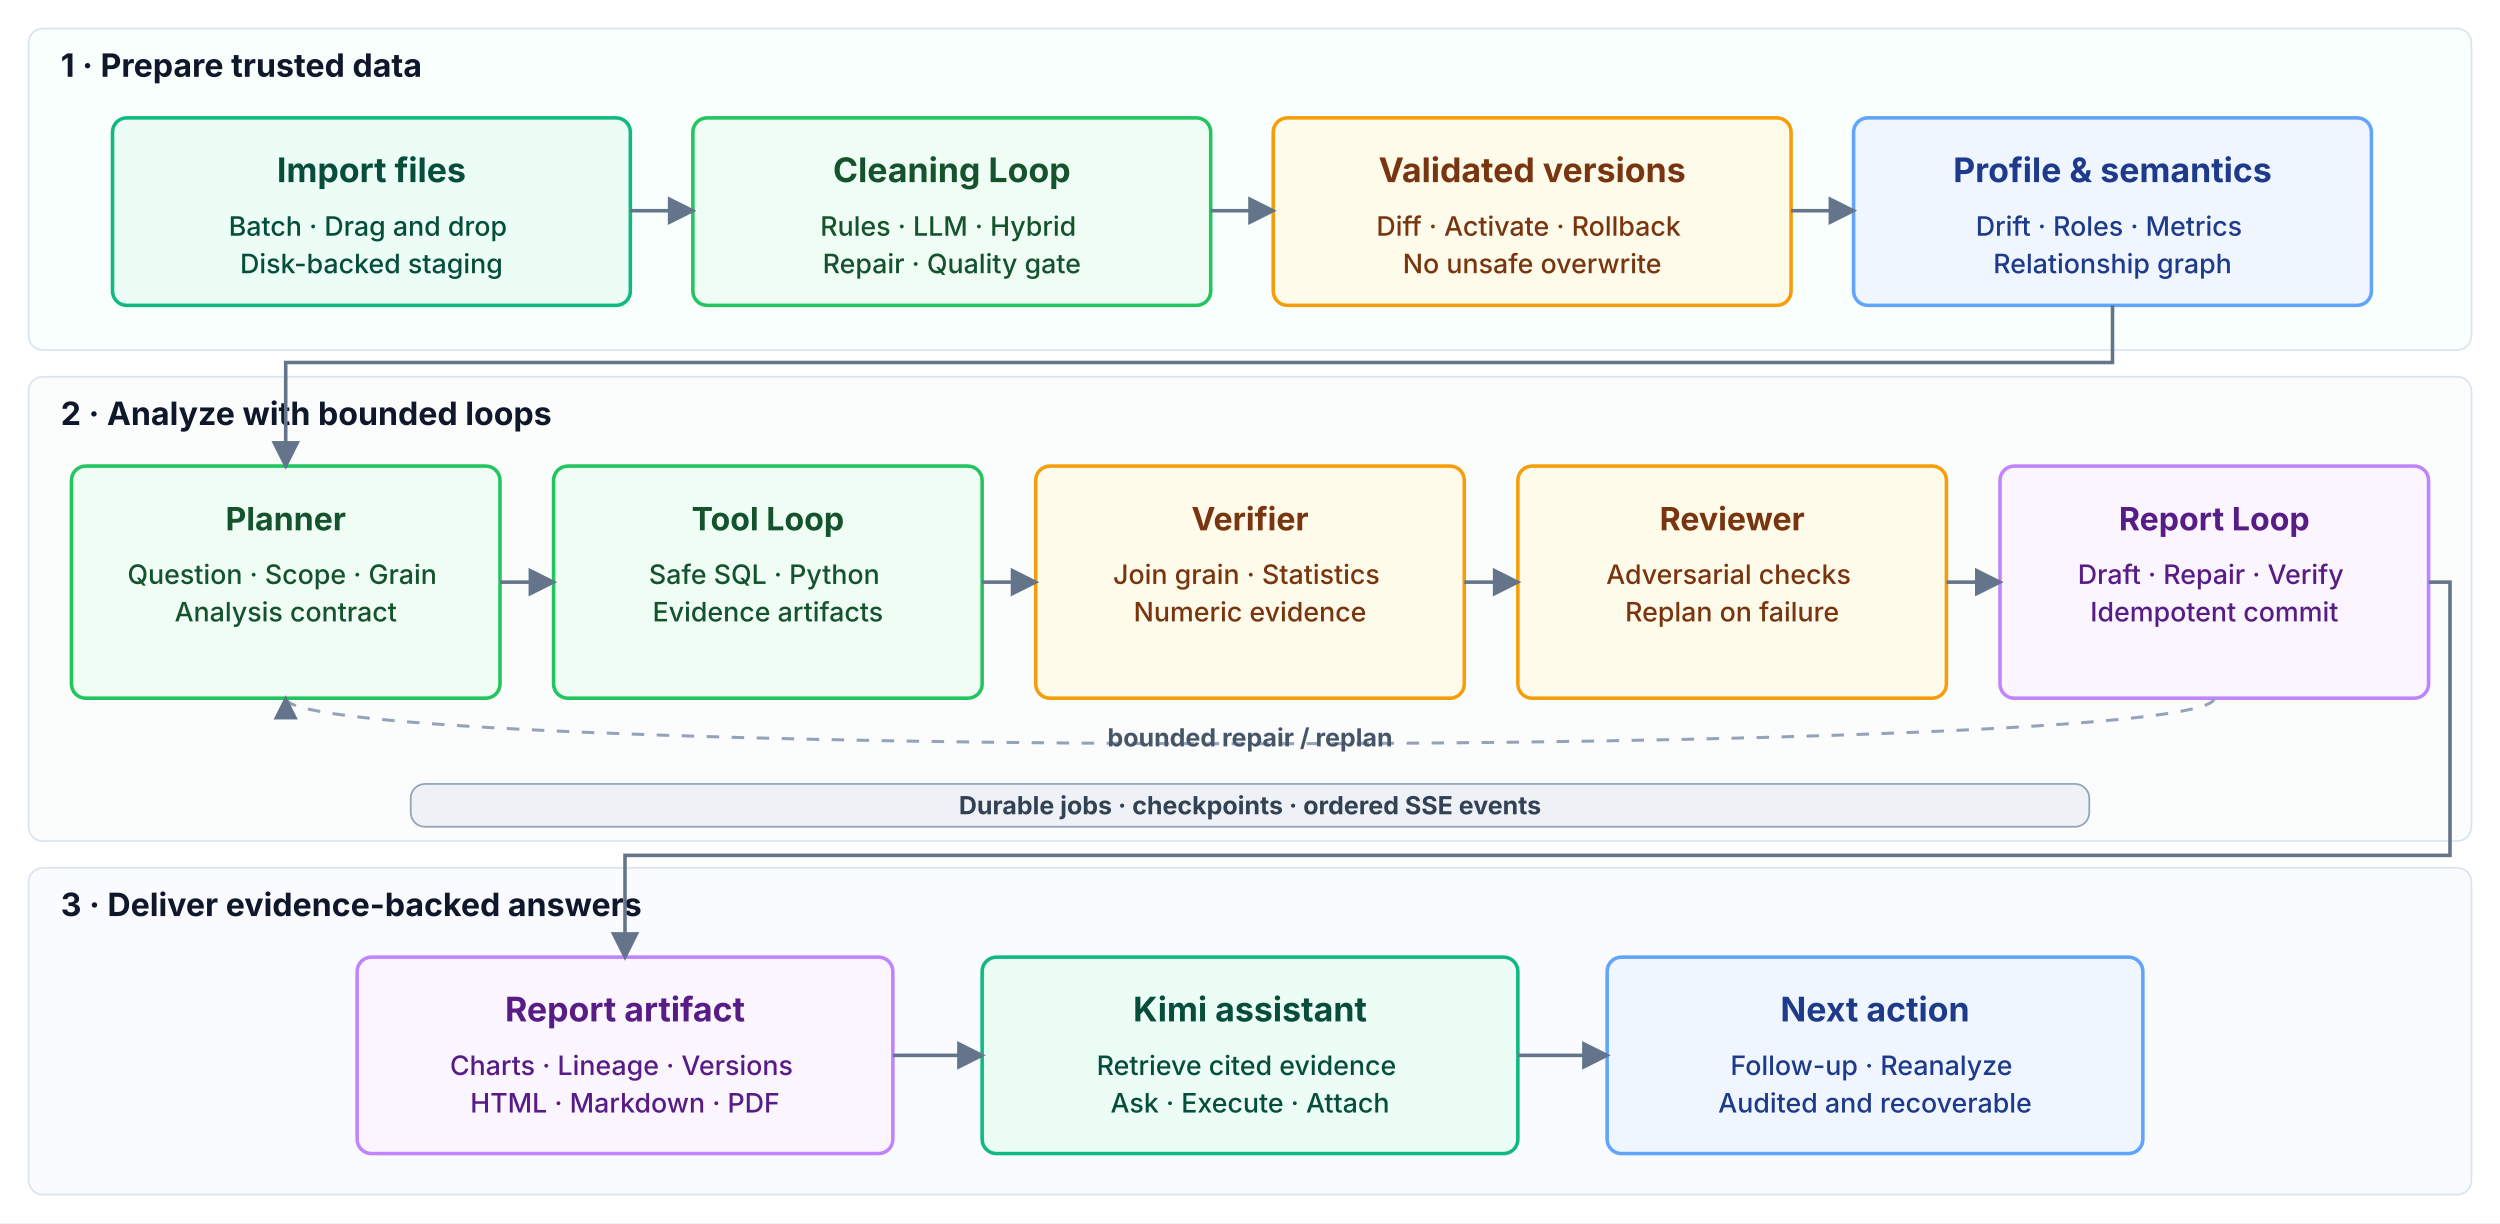
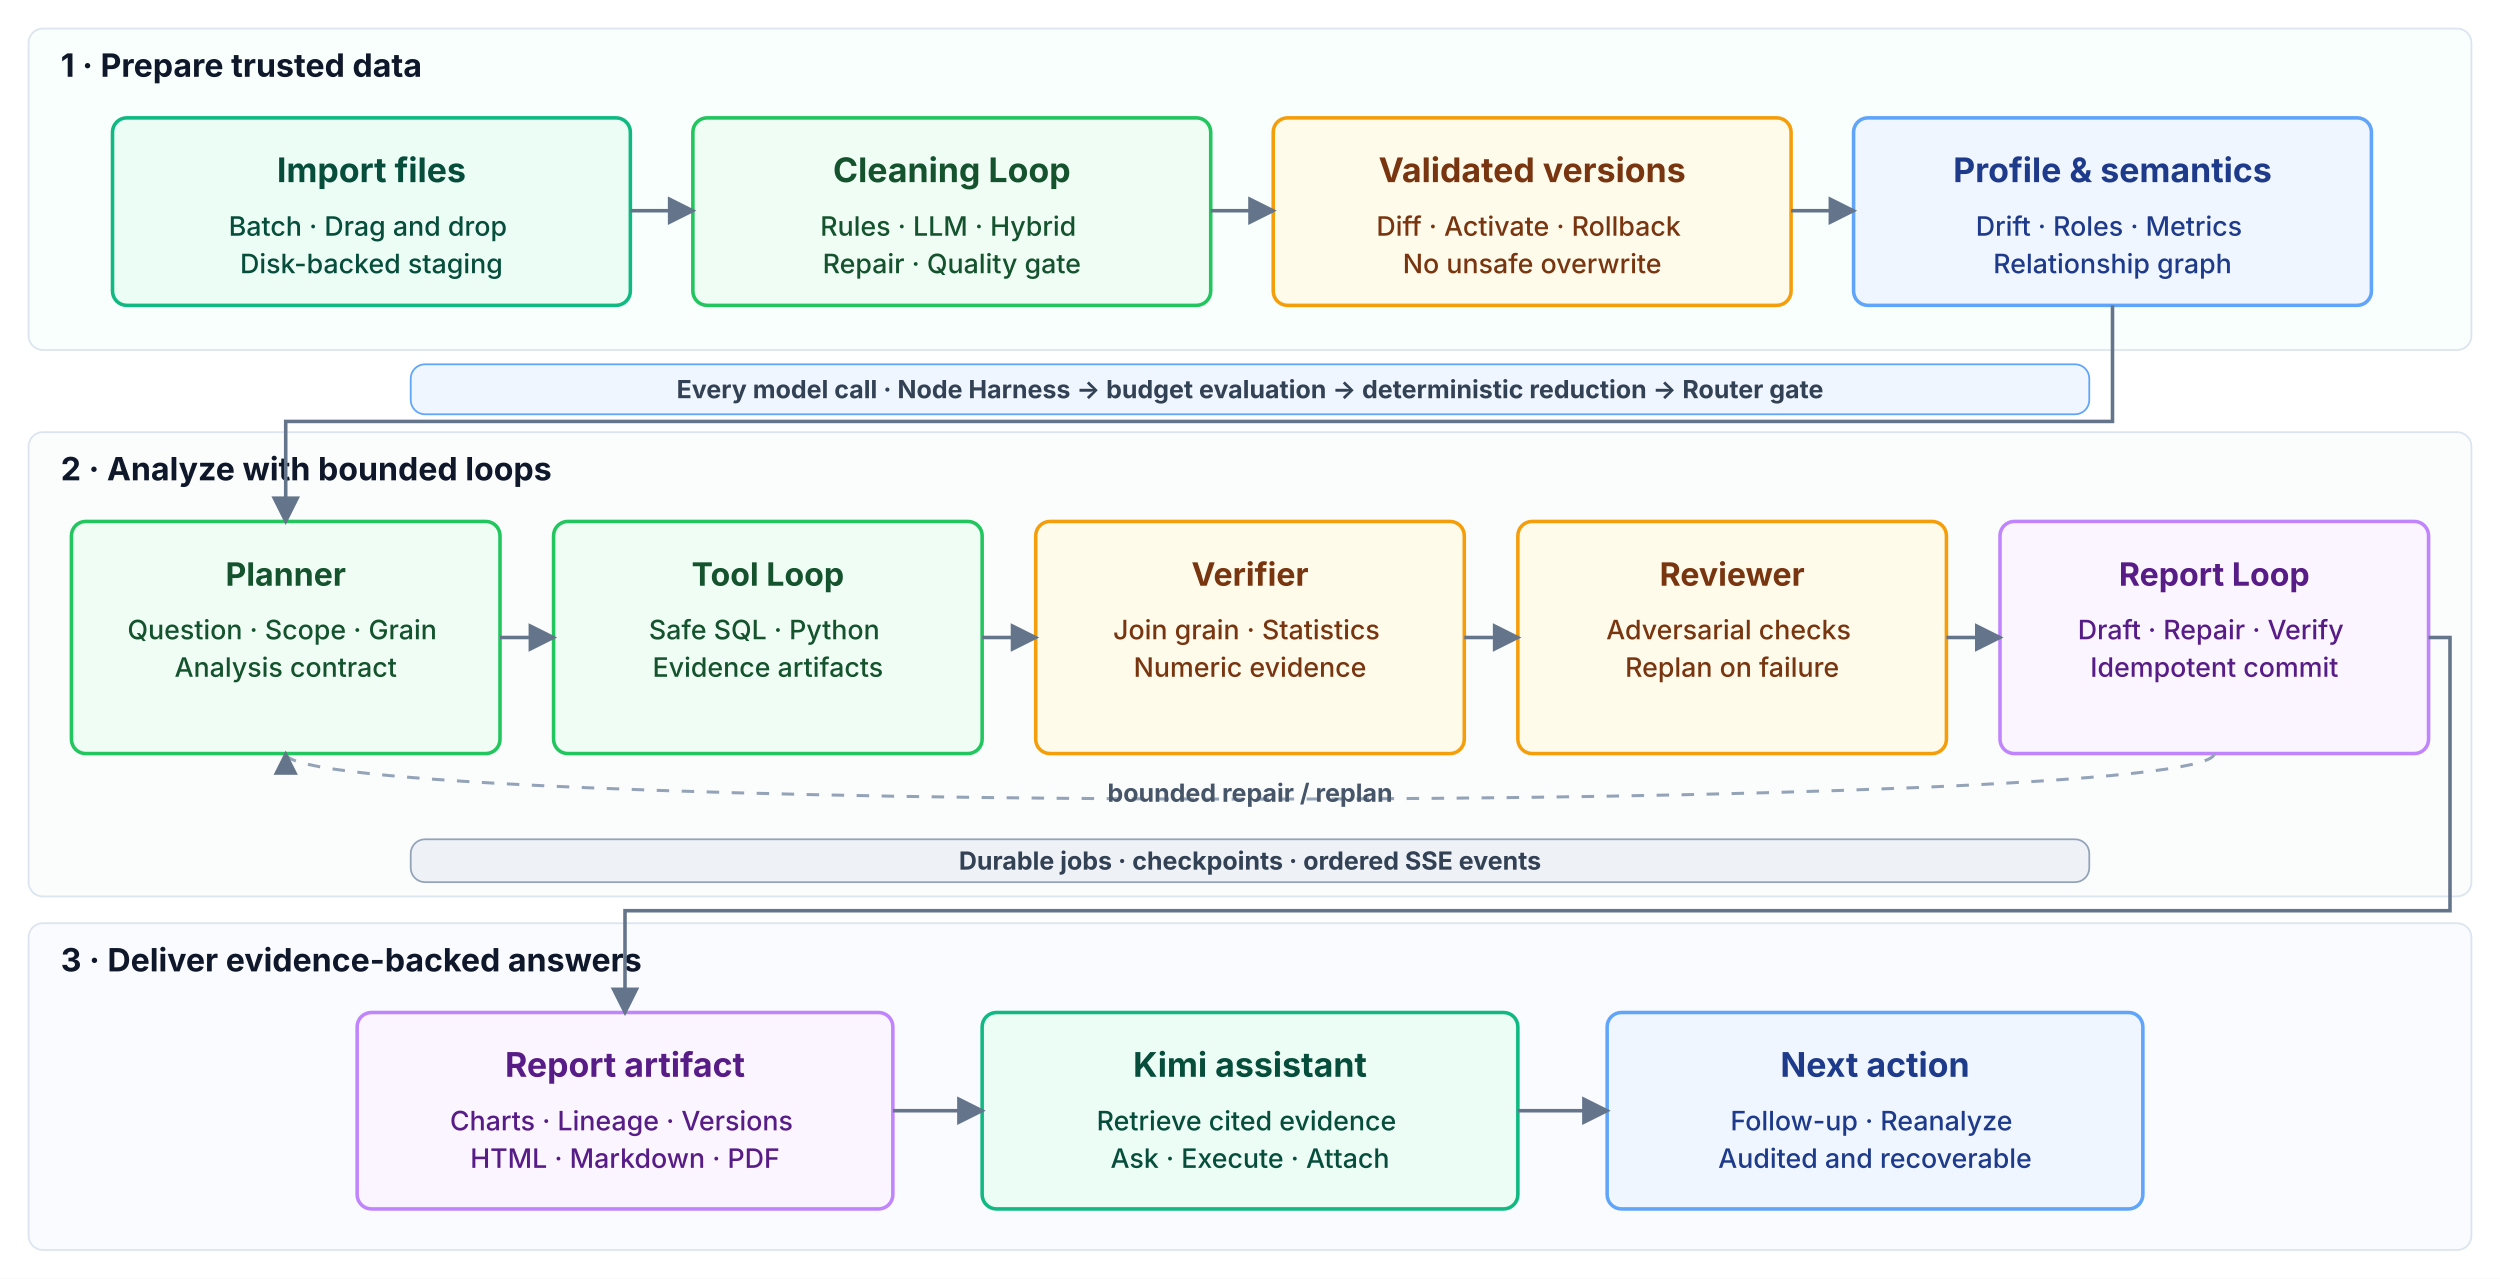
- <svg xmlns="http://www.w3.org/2000/svg" width="1400" height="685" viewBox="0 0 1400 685" role="img" aria-labelledby="title desc">
+ <svg xmlns="http://www.w3.org/2000/svg" width="1400" height="716" viewBox="0 0 1400 716" role="img" aria-labelledby="title desc">
  <defs>
    <marker id="arrow" markerWidth="8" markerHeight="8" refX="7" refY="4" orient="auto-start-reverse" markerUnits="strokeWidth">
      <path d="M0,0 L8,4 L0,8 Z" fill="#64748b" />
    </marker>
    <style>
      text { font-family: Inter, "Segoe UI", "Microsoft YaHei", Arial, sans-serif; }
      .layer { font-size: 18px; font-weight: 700; fill: #0f172a; }
      .card-title { font-weight: 700; }
      .card-detail { font-size: 15px; font-weight: 500; }
      .arrow { stroke: #64748b; stroke-width: 2; fill: none; }
      .arrow.muted { stroke: #94a3b8; stroke-width: 1.7; }
      .shared-connection { stroke: #64748b; stroke-width: 1.7; fill: none; }
      .flow-label { font-size: 14px; font-weight: 700; fill: #475569; }
      .service-bus { font-size: 14px; font-weight: 700; fill: #334155; }
    </style>
  </defs>
-   <rect width="1400" height="685" fill="#ffffff" />
+   <rect width="1400" height="716" fill="#ffffff" />
  <rect x="16" y="16" width="1368" height="180" rx="8" fill="#f8fffc" stroke="#dbe4ef" />
  <text x="34" y="43" class="layer">1 · Prepare trusted data</text>
-   <rect x="16" y="211" width="1368" height="260" rx="8" fill="#fbfdfc" stroke="#dbe4ef" />
-   <text x="34" y="238" class="layer">2 · Analyze with bounded loops</text>
-   <rect x="16" y="486" width="1368" height="183" rx="8" fill="#fafbff" stroke="#dbe4ef" />
-   <text x="34" y="513" class="layer">3 · Deliver evidence-backed answers</text>
+   <rect x="230" y="204" width="940" height="28" rx="8" fill="#eff6ff" stroke="#60a5fa" />
+   <text x="700" y="223" text-anchor="middle" class="service-bus" fill="#1e3a8a">Every model call · Node Harness → budget evaluation → deterministic reduction → Router gate</text>
+   <rect x="16" y="242" width="1368" height="260" rx="8" fill="#fbfdfc" stroke="#dbe4ef" />
+   <text x="34" y="269" class="layer">2 · Analyze with bounded loops</text>
+   <rect x="16" y="517" width="1368" height="183" rx="8" fill="#fafbff" stroke="#dbe4ef" />
+   <text x="34" y="544" class="layer">3 · Deliver evidence-backed answers</text>
  <rect x="63" y="66" width="290" height="105" rx="8" fill="#ecfdf5" stroke="#10b981" stroke-width="2" />
  <text x="208" y="102" text-anchor="middle" class="card-title" font-size="19" fill="#064e3b">Import files</text>
  <text text-anchor="middle" class="card-detail" fill="#064e3b">
    <tspan x="208" y="132">Batch · Drag and drop</tspan>
    <tspan x="208" y="153">Disk-backed staging</tspan>
  </text>
  <rect x="388" y="66" width="290" height="105" rx="8" fill="#f0fdf4" stroke="#22c55e" stroke-width="2" />
  <text x="533" y="102" text-anchor="middle" class="card-title" font-size="19" fill="#14532d">Cleaning Loop</text>
  <text text-anchor="middle" class="card-detail" fill="#14532d">
    <tspan x="533" y="132">Rules · LLM · Hybrid</tspan>
    <tspan x="533" y="153">Repair · Quality gate</tspan>
  </text>
  <rect x="713" y="66" width="290" height="105" rx="8" fill="#fffbeb" stroke="#f59e0b" stroke-width="2" />
  <text x="858" y="102" text-anchor="middle" class="card-title" font-size="19" fill="#78350f">Validated versions</text>
  <text text-anchor="middle" class="card-detail" fill="#78350f">
    <tspan x="858" y="132">Diff · Activate · Rollback</tspan>
    <tspan x="858" y="153">No unsafe overwrite</tspan>
  </text>
  <rect x="1038" y="66" width="290" height="105" rx="8" fill="#eff6ff" stroke="#60a5fa" stroke-width="2" />
  <text x="1183" y="102" text-anchor="middle" class="card-title" font-size="19" fill="#1e3a8a">Profile &amp; semantics</text>
  <text text-anchor="middle" class="card-detail" fill="#1e3a8a">
    <tspan x="1183" y="132">Drift · Roles · Metrics</tspan>
    <tspan x="1183" y="153">Relationship graph</tspan>
  </text>
-   <rect x="40" y="261" width="240" height="130" rx="8" fill="#f0fdf4" stroke="#22c55e" stroke-width="2" />
-   <text x="160" y="297" text-anchor="middle" class="card-title" font-size="18" fill="#14532d">Planner</text>
+   <rect x="40" y="292" width="240" height="130" rx="8" fill="#f0fdf4" stroke="#22c55e" stroke-width="2" />
+   <text x="160" y="328" text-anchor="middle" class="card-title" font-size="18" fill="#14532d">Planner</text>
  <text text-anchor="middle" class="card-detail" fill="#14532d">
-     <tspan x="160" y="327">Question · Scope · Grain</tspan>
-     <tspan x="160" y="348">Analysis contract</tspan>
+     <tspan x="160" y="358">Question · Scope · Grain</tspan>
+     <tspan x="160" y="379">Analysis contract</tspan>
  </text>
-   <rect x="310" y="261" width="240" height="130" rx="8" fill="#f0fdf4" stroke="#22c55e" stroke-width="2" />
-   <text x="430" y="297" text-anchor="middle" class="card-title" font-size="18" fill="#14532d">Tool Loop</text>
+   <rect x="310" y="292" width="240" height="130" rx="8" fill="#f0fdf4" stroke="#22c55e" stroke-width="2" />
+   <text x="430" y="328" text-anchor="middle" class="card-title" font-size="18" fill="#14532d">Tool Loop</text>
  <text text-anchor="middle" class="card-detail" fill="#14532d">
-     <tspan x="430" y="327">Safe SQL · Python</tspan>
-     <tspan x="430" y="348">Evidence artifacts</tspan>
+     <tspan x="430" y="358">Safe SQL · Python</tspan>
+     <tspan x="430" y="379">Evidence artifacts</tspan>
  </text>
-   <rect x="580" y="261" width="240" height="130" rx="8" fill="#fffbeb" stroke="#f59e0b" stroke-width="2" />
-   <text x="700" y="297" text-anchor="middle" class="card-title" font-size="18" fill="#78350f">Verifier</text>
+   <rect x="580" y="292" width="240" height="130" rx="8" fill="#fffbeb" stroke="#f59e0b" stroke-width="2" />
+   <text x="700" y="328" text-anchor="middle" class="card-title" font-size="18" fill="#78350f">Verifier</text>
  <text text-anchor="middle" class="card-detail" fill="#78350f">
-     <tspan x="700" y="327">Join grain · Statistics</tspan>
-     <tspan x="700" y="348">Numeric evidence</tspan>
+     <tspan x="700" y="358">Join grain · Statistics</tspan>
+     <tspan x="700" y="379">Numeric evidence</tspan>
  </text>
-   <rect x="850" y="261" width="240" height="130" rx="8" fill="#fffbeb" stroke="#f59e0b" stroke-width="2" />
-   <text x="970" y="297" text-anchor="middle" class="card-title" font-size="18" fill="#78350f">Reviewer</text>
+   <rect x="850" y="292" width="240" height="130" rx="8" fill="#fffbeb" stroke="#f59e0b" stroke-width="2" />
+   <text x="970" y="328" text-anchor="middle" class="card-title" font-size="18" fill="#78350f">Reviewer</text>
  <text text-anchor="middle" class="card-detail" fill="#78350f">
-     <tspan x="970" y="327">Adversarial checks</tspan>
-     <tspan x="970" y="348">Replan on failure</tspan>
+     <tspan x="970" y="358">Adversarial checks</tspan>
+     <tspan x="970" y="379">Replan on failure</tspan>
  </text>
-   <rect x="1120" y="261" width="240" height="130" rx="8" fill="#faf5ff" stroke="#c084fc" stroke-width="2" />
-   <text x="1240" y="297" text-anchor="middle" class="card-title" font-size="18" fill="#581c87">Report Loop</text>
+   <rect x="1120" y="292" width="240" height="130" rx="8" fill="#faf5ff" stroke="#c084fc" stroke-width="2" />
+   <text x="1240" y="328" text-anchor="middle" class="card-title" font-size="18" fill="#581c87">Report Loop</text>
  <text text-anchor="middle" class="card-detail" fill="#581c87">
-     <tspan x="1240" y="327">Draft · Repair · Verify</tspan>
-     <tspan x="1240" y="348">Idempotent commit</tspan>
+     <tspan x="1240" y="358">Draft · Repair · Verify</tspan>
+     <tspan x="1240" y="379">Idempotent commit</tspan>
  </text>
-   <rect x="200" y="536" width="300" height="110" rx="8" fill="#faf5ff" stroke="#c084fc" stroke-width="2" />
-   <text x="350" y="572" text-anchor="middle" class="card-title" font-size="19" fill="#581c87">Report artifact</text>
+   <rect x="200" y="567" width="300" height="110" rx="8" fill="#faf5ff" stroke="#c084fc" stroke-width="2" />
+   <text x="350" y="603" text-anchor="middle" class="card-title" font-size="19" fill="#581c87">Report artifact</text>
  <text text-anchor="middle" class="card-detail" fill="#581c87">
-     <tspan x="350" y="602">Charts · Lineage · Versions</tspan>
-     <tspan x="350" y="623">HTML · Markdown · PDF</tspan>
+     <tspan x="350" y="633">Charts · Lineage · Versions</tspan>
+     <tspan x="350" y="654">HTML · Markdown · PDF</tspan>
  </text>
-   <rect x="550" y="536" width="300" height="110" rx="8" fill="#ecfdf5" stroke="#10b981" stroke-width="2" />
-   <text x="700" y="572" text-anchor="middle" class="card-title" font-size="19" fill="#064e3b">Kimi assistant</text>
+   <rect x="550" y="567" width="300" height="110" rx="8" fill="#ecfdf5" stroke="#10b981" stroke-width="2" />
+   <text x="700" y="603" text-anchor="middle" class="card-title" font-size="19" fill="#064e3b">Kimi assistant</text>
  <text text-anchor="middle" class="card-detail" fill="#064e3b">
-     <tspan x="700" y="602">Retrieve cited evidence</tspan>
-     <tspan x="700" y="623">Ask · Execute · Attach</tspan>
+     <tspan x="700" y="633">Retrieve cited evidence</tspan>
+     <tspan x="700" y="654">Ask · Execute · Attach</tspan>
  </text>
-   <rect x="900" y="536" width="300" height="110" rx="8" fill="#eff6ff" stroke="#60a5fa" stroke-width="2" />
-   <text x="1050" y="572" text-anchor="middle" class="card-title" font-size="19" fill="#1e3a8a">Next action</text>
+   <rect x="900" y="567" width="300" height="110" rx="8" fill="#eff6ff" stroke="#60a5fa" stroke-width="2" />
+   <text x="1050" y="603" text-anchor="middle" class="card-title" font-size="19" fill="#1e3a8a">Next action</text>
  <text text-anchor="middle" class="card-detail" fill="#1e3a8a">
-     <tspan x="1050" y="602">Follow-up · Reanalyze</tspan>
-     <tspan x="1050" y="623">Audited and recoverable</tspan>
+     <tspan x="1050" y="633">Follow-up · Reanalyze</tspan>
+     <tspan x="1050" y="654">Audited and recoverable</tspan>
  </text>
  <line x1="353" y1="118" x2="388" y2="118" class="arrow" marker-end="url(#arrow)" />
  <line x1="678" y1="118" x2="713" y2="118" class="arrow" marker-end="url(#arrow)" />
  <line x1="1003" y1="118" x2="1038" y2="118" class="arrow" marker-end="url(#arrow)" />
-   <path d="M 1183 171 V 203 H 160 V 261" class="arrow" marker-end="url(#arrow)" />
-   <line x1="280" y1="326" x2="310" y2="326" class="arrow" marker-end="url(#arrow)" />
-   <line x1="550" y1="326" x2="580" y2="326" class="arrow" marker-end="url(#arrow)" />
-   <line x1="820" y1="326" x2="850" y2="326" class="arrow" marker-end="url(#arrow)" />
-   <line x1="1090" y1="326" x2="1120" y2="326" class="arrow" marker-end="url(#arrow)" />
-   <path d="M 1240 391 C 1240 425, 160 425, 160 391" class="arrow muted" stroke-dasharray="7 7" marker-end="url(#arrow)" />
-   <text x="700" y="418" text-anchor="middle" class="flow-label">bounded repair / replan</text>
-   <rect x="230" y="439" width="940" height="24" rx="8" fill="#eef2f7" stroke="#94a3b8" />
-   <text x="700" y="456" text-anchor="middle" class="service-bus">Durable jobs · checkpoints · ordered SSE events</text>
-   <path d="M 1360 326 H 1372 V 479 H 350 V 536" class="arrow" marker-end="url(#arrow)" />
-   <line x1="500" y1="591" x2="550" y2="591" class="arrow" marker-end="url(#arrow)" />
-   <line x1="850" y1="591" x2="900" y2="591" class="arrow" marker-end="url(#arrow)" />
+   <path d="M 1183 171 V 236 H 160 V 292" class="arrow" marker-end="url(#arrow)" />
+   <line x1="280" y1="357" x2="310" y2="357" class="arrow" marker-end="url(#arrow)" />
+   <line x1="550" y1="357" x2="580" y2="357" class="arrow" marker-end="url(#arrow)" />
+   <line x1="820" y1="357" x2="850" y2="357" class="arrow" marker-end="url(#arrow)" />
+   <line x1="1090" y1="357" x2="1120" y2="357" class="arrow" marker-end="url(#arrow)" />
+   <path d="M 1240 422 C 1240 456, 160 456, 160 422" class="arrow muted" stroke-dasharray="7 7" marker-end="url(#arrow)" />
+   <text x="700" y="449" text-anchor="middle" class="flow-label">bounded repair / replan</text>
+   <rect x="230" y="470" width="940" height="24" rx="8" fill="#eef2f7" stroke="#94a3b8" />
+   <text x="700" y="487" text-anchor="middle" class="service-bus">Durable jobs · checkpoints · ordered SSE events</text>
+   <path d="M 1360 357 H 1372 V 510 H 350 V 567" class="arrow" marker-end="url(#arrow)" />
+   <line x1="500" y1="622" x2="550" y2="622" class="arrow" marker-end="url(#arrow)" />
+   <line x1="850" y1="622" x2="900" y2="622" class="arrow" marker-end="url(#arrow)" />
</svg>
